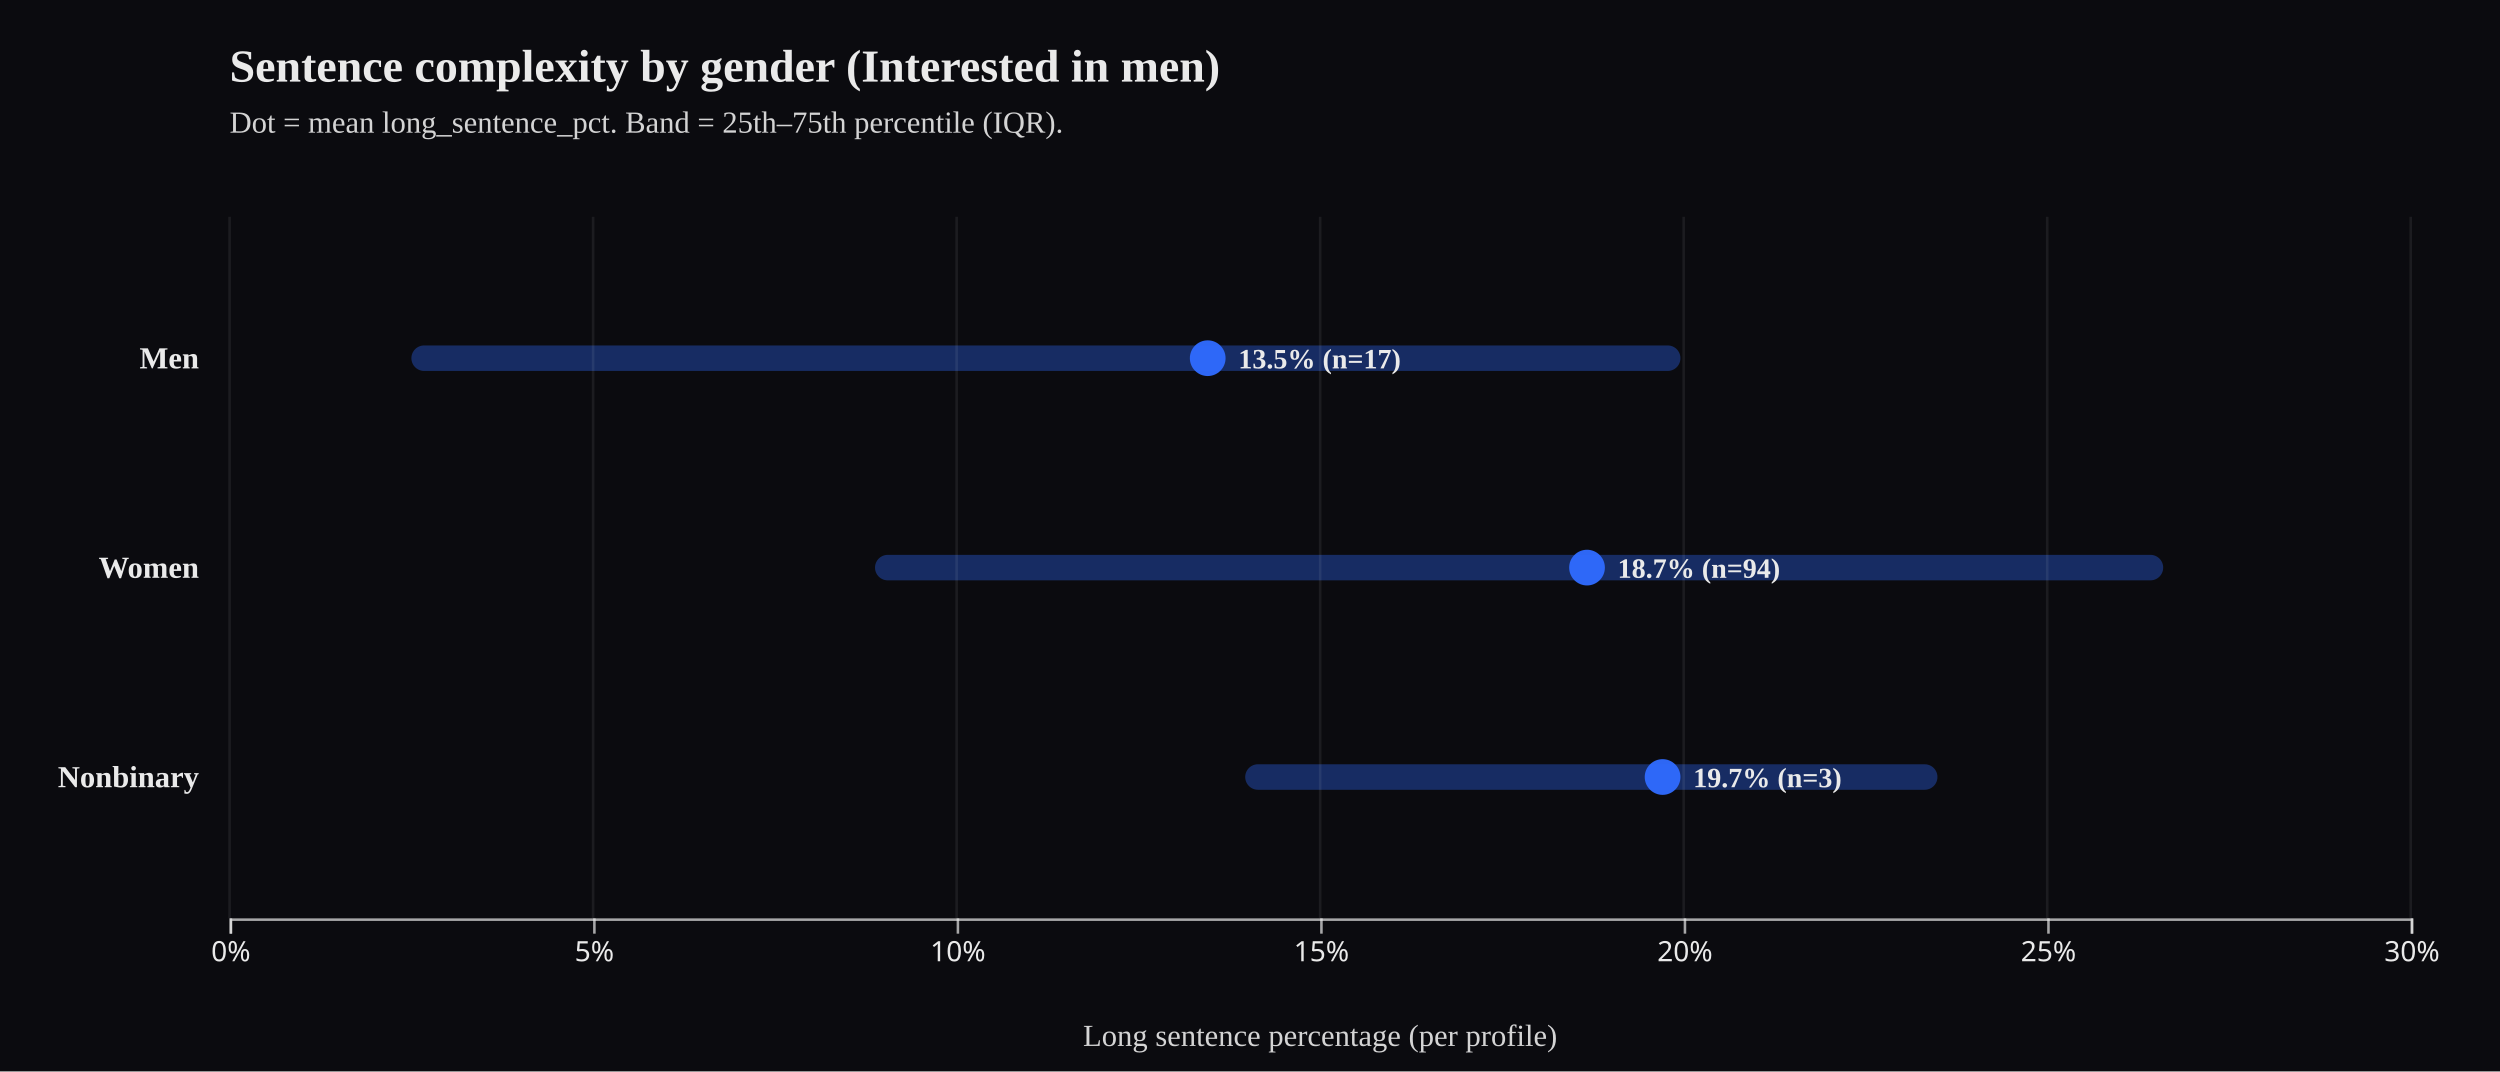
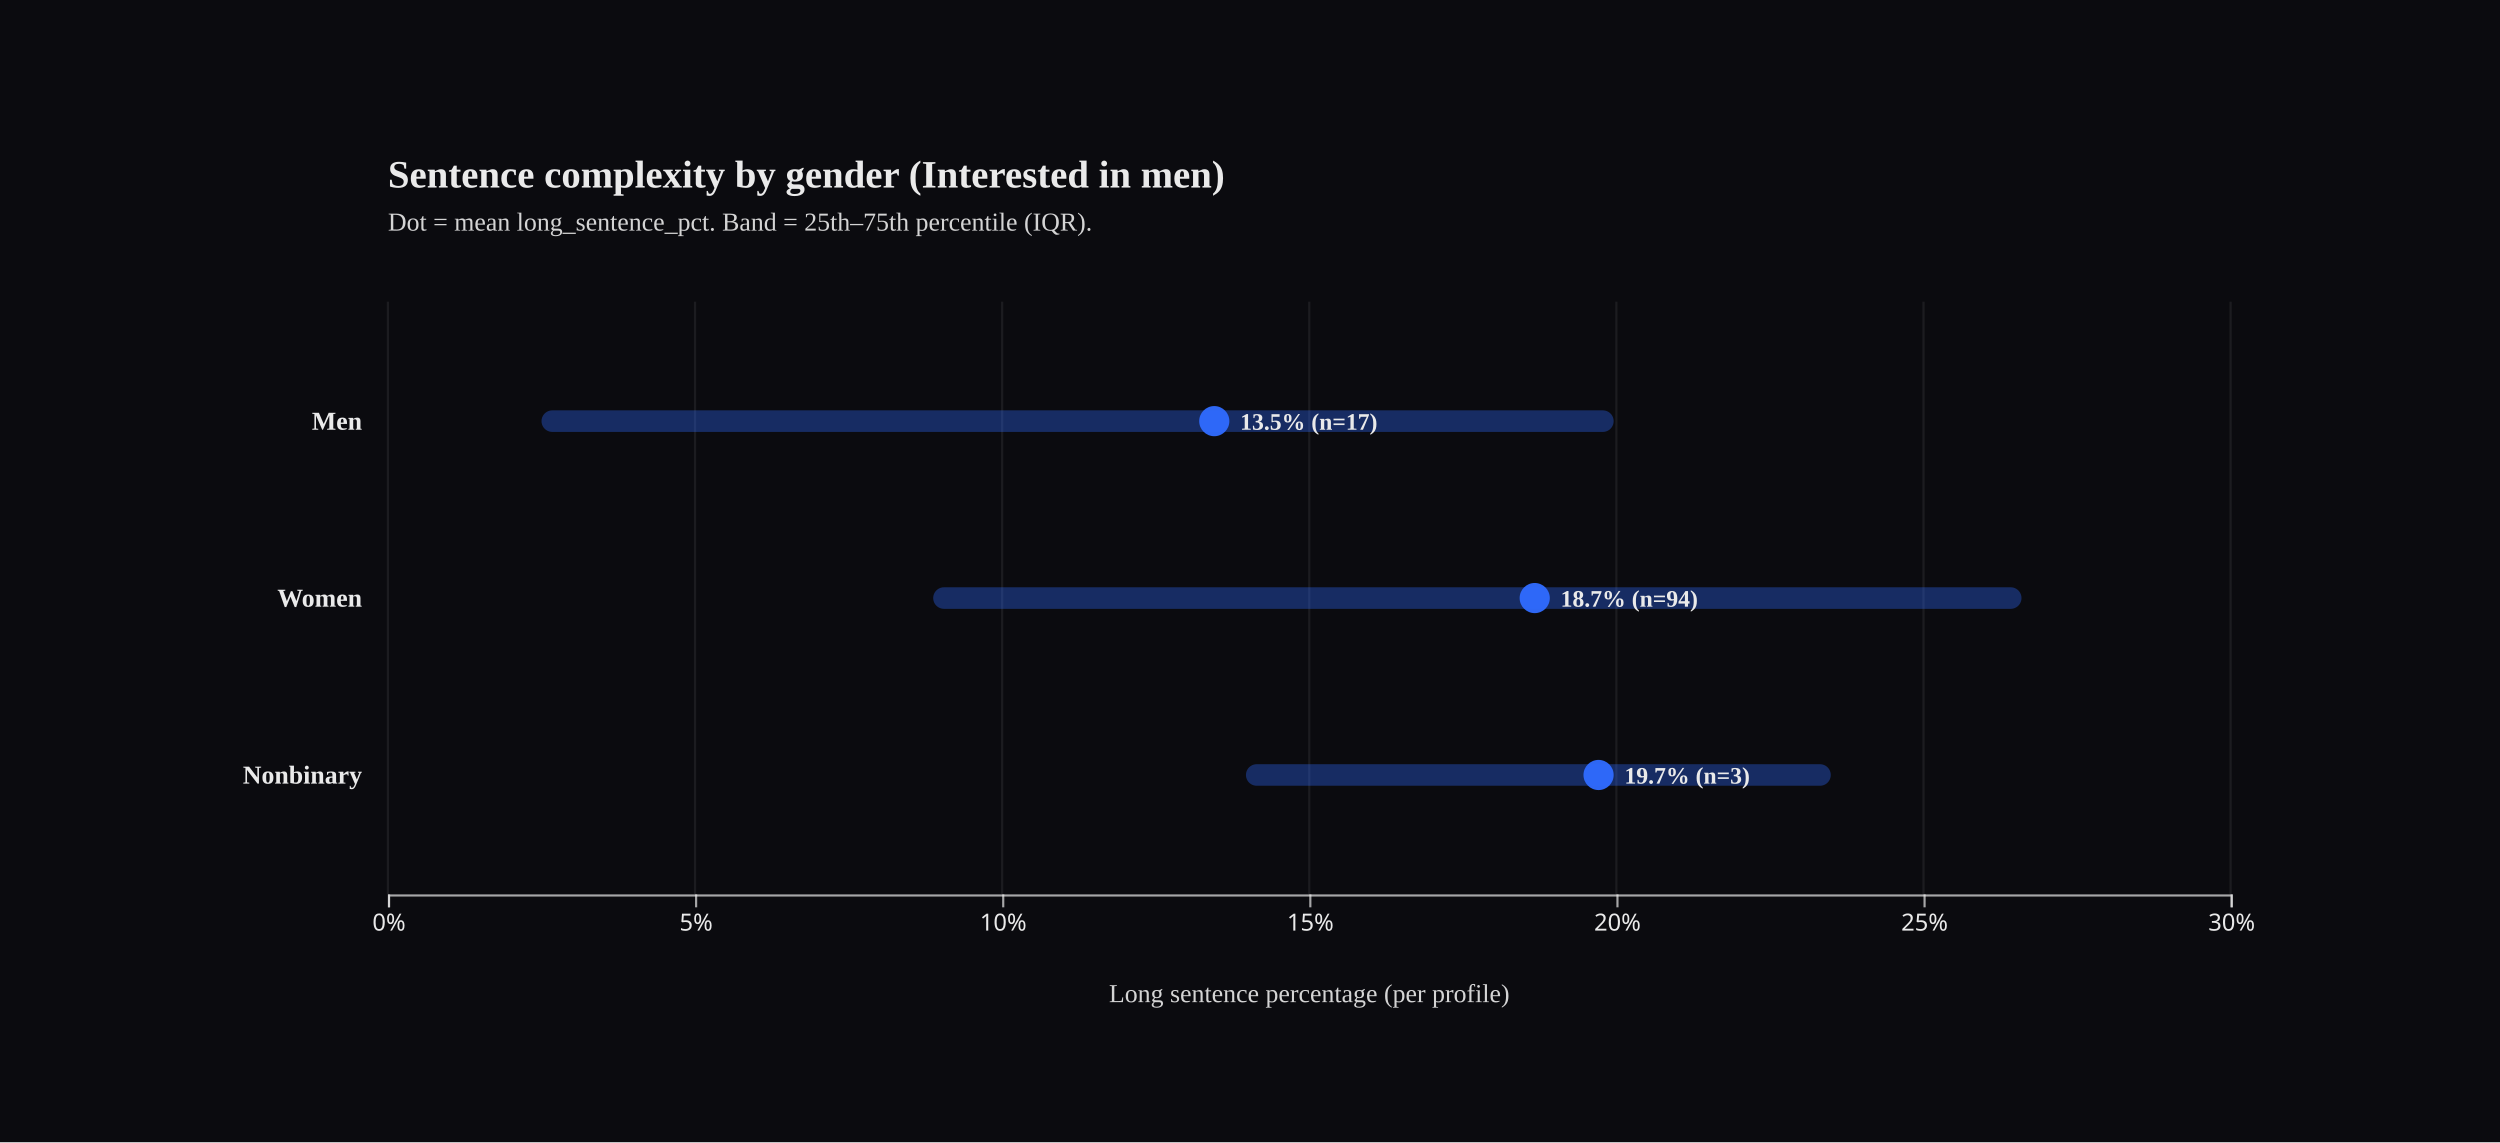
- <svg xmlns="http://www.w3.org/2000/svg" width="980" height="420">
-   <rect x="0" y="0" width="980" height="420" fill="#0B0B0F" />
+ <svg xmlns="http://www.w3.org/2000/svg" width="980" height="420" viewBox="-90 -55 1160 530" preserveAspectRatio="xMidYMid meet" style="max-width: 100%; height: auto; display: block; font-family: ui-serif, Georgia, &quot;Times New Roman&quot;, Times, serif; font-size: 12px;">
+   <rect x="-90" y="-55" width="1160" height="530" fill="#0B0B0F" />
  <text x="90" y="32" fill="#EAEAEA" font-size="18" font-weight="700">Sentence complexity by gender (Interested in men)</text>
  <text x="90" y="52" fill="#EAEAEA" font-size="12" opacity="0.9">Dot = mean long_sentence_pct. Band = 25th–75th percentile (IQR).</text>
+   <g>
+     <line x1="90" x2="90" y1="85" y2="360" stroke="#EAEAEA" opacity="0.08" />
+     <line x1="232.5" x2="232.5" y1="85" y2="360" stroke="#EAEAEA" opacity="0.08" />
+     <line x1="375" x2="375" y1="85" y2="360" stroke="#EAEAEA" opacity="0.08" />
+     <line x1="517.5" x2="517.5" y1="85" y2="360" stroke="#EAEAEA" opacity="0.08" />
+     <line x1="660" x2="660" y1="85" y2="360" stroke="#EAEAEA" opacity="0.08" />
+     <line x1="802.5" x2="802.5" y1="85" y2="360" stroke="#EAEAEA" opacity="0.08" />
+     <line x1="945" x2="945" y1="85" y2="360" stroke="#EAEAEA" opacity="0.08" />
+   </g>
  <g transform="translate(0, 360)" fill="none" font-size="10" font-family="sans-serif" text-anchor="middle">
    <path class="domain" stroke="#EAEAEA" d="M90.5,6V0.5H945.5V6" opacity="0.7" />
    <g class="tick" opacity="1" transform="translate(90.5,0)">
      <line stroke="#EAEAEA" y2="6" opacity="0.7" />
      <text fill="#EAEAEA" y="9" dy="0.71em" font-size="11">0%</text>
    </g>
    <g class="tick" opacity="1" transform="translate(233,0)">
      <line stroke="#EAEAEA" y2="6" opacity="0.7" />
      <text fill="#EAEAEA" y="9" dy="0.71em" font-size="11">5%</text>
    </g>
    <g class="tick" opacity="1" transform="translate(375.5,0)">
      <line stroke="#EAEAEA" y2="6" opacity="0.7" />
      <text fill="#EAEAEA" y="9" dy="0.71em" font-size="11">10%</text>
    </g>
    <g class="tick" opacity="1" transform="translate(518,0)">
      <line stroke="#EAEAEA" y2="6" opacity="0.7" />
      <text fill="#EAEAEA" y="9" dy="0.71em" font-size="11">15%</text>
    </g>
    <g class="tick" opacity="1" transform="translate(660.5,0)">
      <line stroke="#EAEAEA" y2="6" opacity="0.7" />
      <text fill="#EAEAEA" y="9" dy="0.71em" font-size="11">20%</text>
    </g>
    <g class="tick" opacity="1" transform="translate(803,0)">
      <line stroke="#EAEAEA" y2="6" opacity="0.7" />
      <text fill="#EAEAEA" y="9" dy="0.71em" font-size="11">25%</text>
    </g>
    <g class="tick" opacity="1" transform="translate(945.5,0)">
      <line stroke="#EAEAEA" y2="6" opacity="0.7" />
      <text fill="#EAEAEA" y="9" dy="0.71em" font-size="11">30%</text>
    </g>
  </g>
  <text x="517.5" y="410" text-anchor="middle" fill="#EAEAEA" font-size="12" opacity="0.9">Long sentence percentage (per profile)</text>
  <g>
    <text x="78" y="144.41" text-anchor="end" fill="#EAEAEA" font-size="12" font-weight="700">Men</text>
    <text x="78" y="226.5" text-anchor="end" fill="#EAEAEA" font-size="12" font-weight="700">Women</text>
    <text x="78" y="308.59" text-anchor="end" fill="#EAEAEA" font-size="12" font-weight="700">Nonbinary</text>
  </g>
  <g>
    <line x1="166.266" x2="653.73" y1="140.41" y2="140.41" stroke="#2F6BFF" stroke-width="10" stroke-linecap="round" opacity="0.35" />
    <line x1="348.003" x2="842.97" y1="222.5" y2="222.5" stroke="#2F6BFF" stroke-width="10" stroke-linecap="round" opacity="0.35" />
    <line x1="493.118" x2="754.477" y1="304.59" y2="304.59" stroke="#2F6BFF" stroke-width="10" stroke-linecap="round" opacity="0.35" />
    <circle cx="473.424" cy="140.41" r="7" fill="#2F6BFF" opacity="0.95" />
    <circle cx="622.113" cy="222.5" r="7" fill="#2F6BFF" opacity="0.95" />
    <circle cx="651.735" cy="304.59" r="7" fill="#2F6BFF" opacity="0.95" />
    <text x="485.424" y="144.41" fill="#EAEAEA" font-size="11" font-weight="700">13.5%  (n=17)</text>
    <text x="634.113" y="226.5" fill="#EAEAEA" font-size="11" font-weight="700">18.7%  (n=94)</text>
    <text x="663.735" y="308.59" fill="#EAEAEA" font-size="11" font-weight="700">19.7%  (n=3)</text>
  </g>
-   <g>
-     <line x1="90" x2="90" y1="85" y2="360" stroke="#EAEAEA" opacity="0.08" />
-     <line x1="232.5" x2="232.5" y1="85" y2="360" stroke="#EAEAEA" opacity="0.08" />
-     <line x1="375" x2="375" y1="85" y2="360" stroke="#EAEAEA" opacity="0.08" />
-     <line x1="517.5" x2="517.5" y1="85" y2="360" stroke="#EAEAEA" opacity="0.08" />
-     <line x1="660" x2="660" y1="85" y2="360" stroke="#EAEAEA" opacity="0.08" />
-     <line x1="802.5" x2="802.5" y1="85" y2="360" stroke="#EAEAEA" opacity="0.08" />
-     <line x1="945" x2="945" y1="85" y2="360" stroke="#EAEAEA" opacity="0.08" />
-   </g>
</svg>
